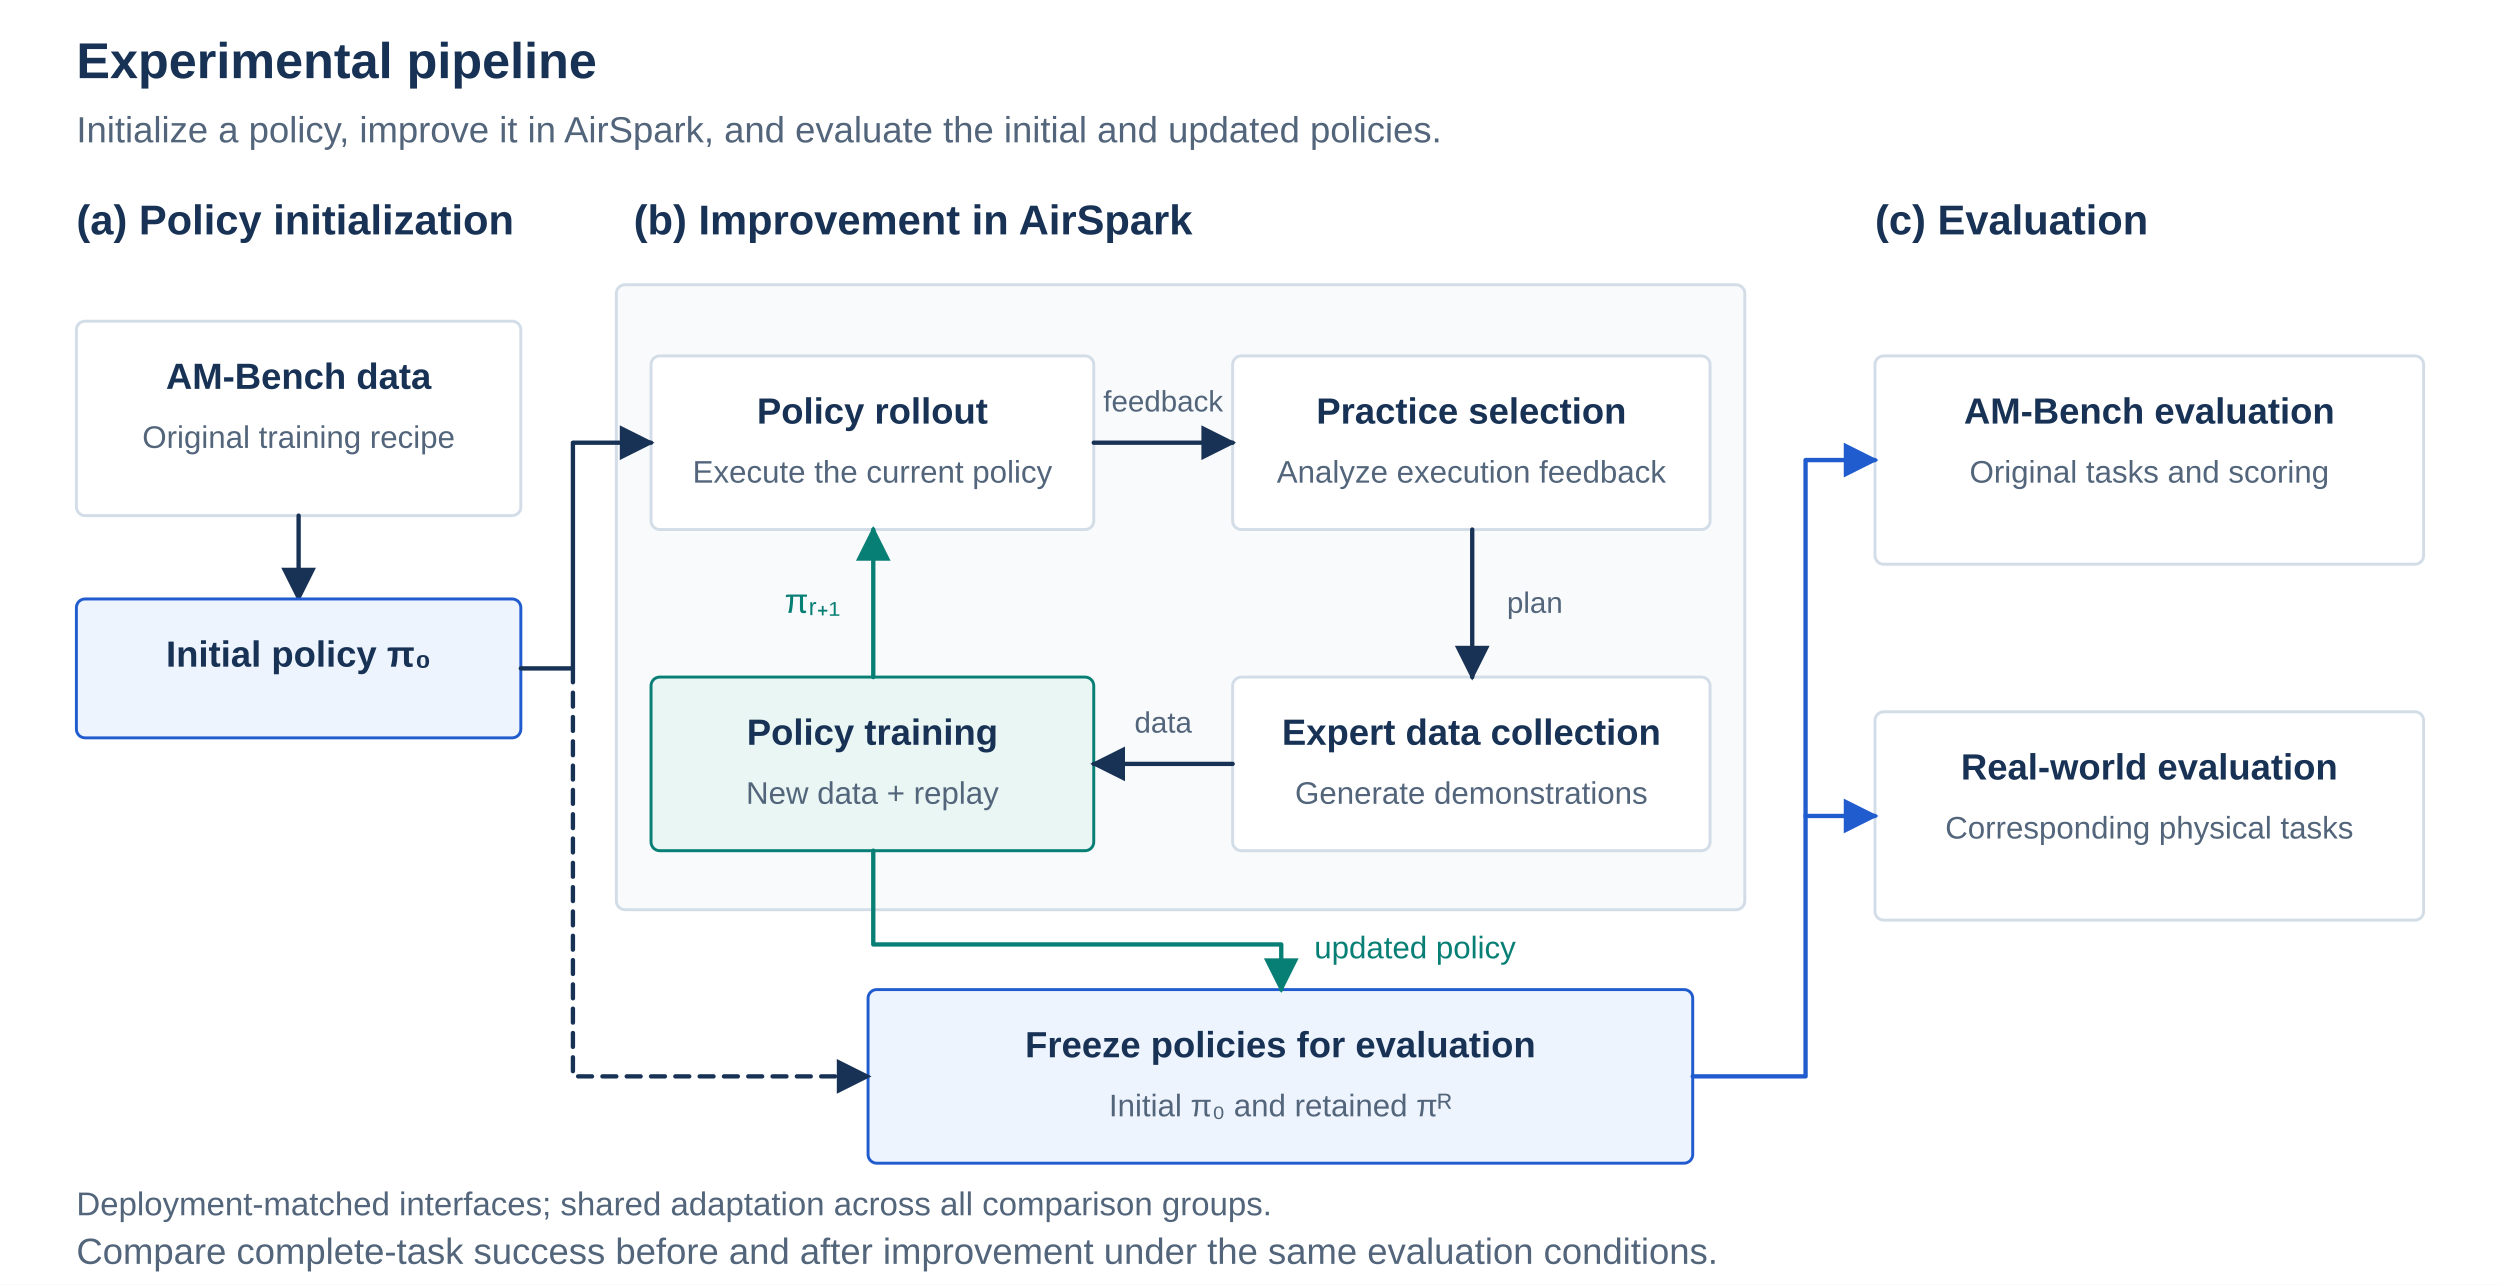
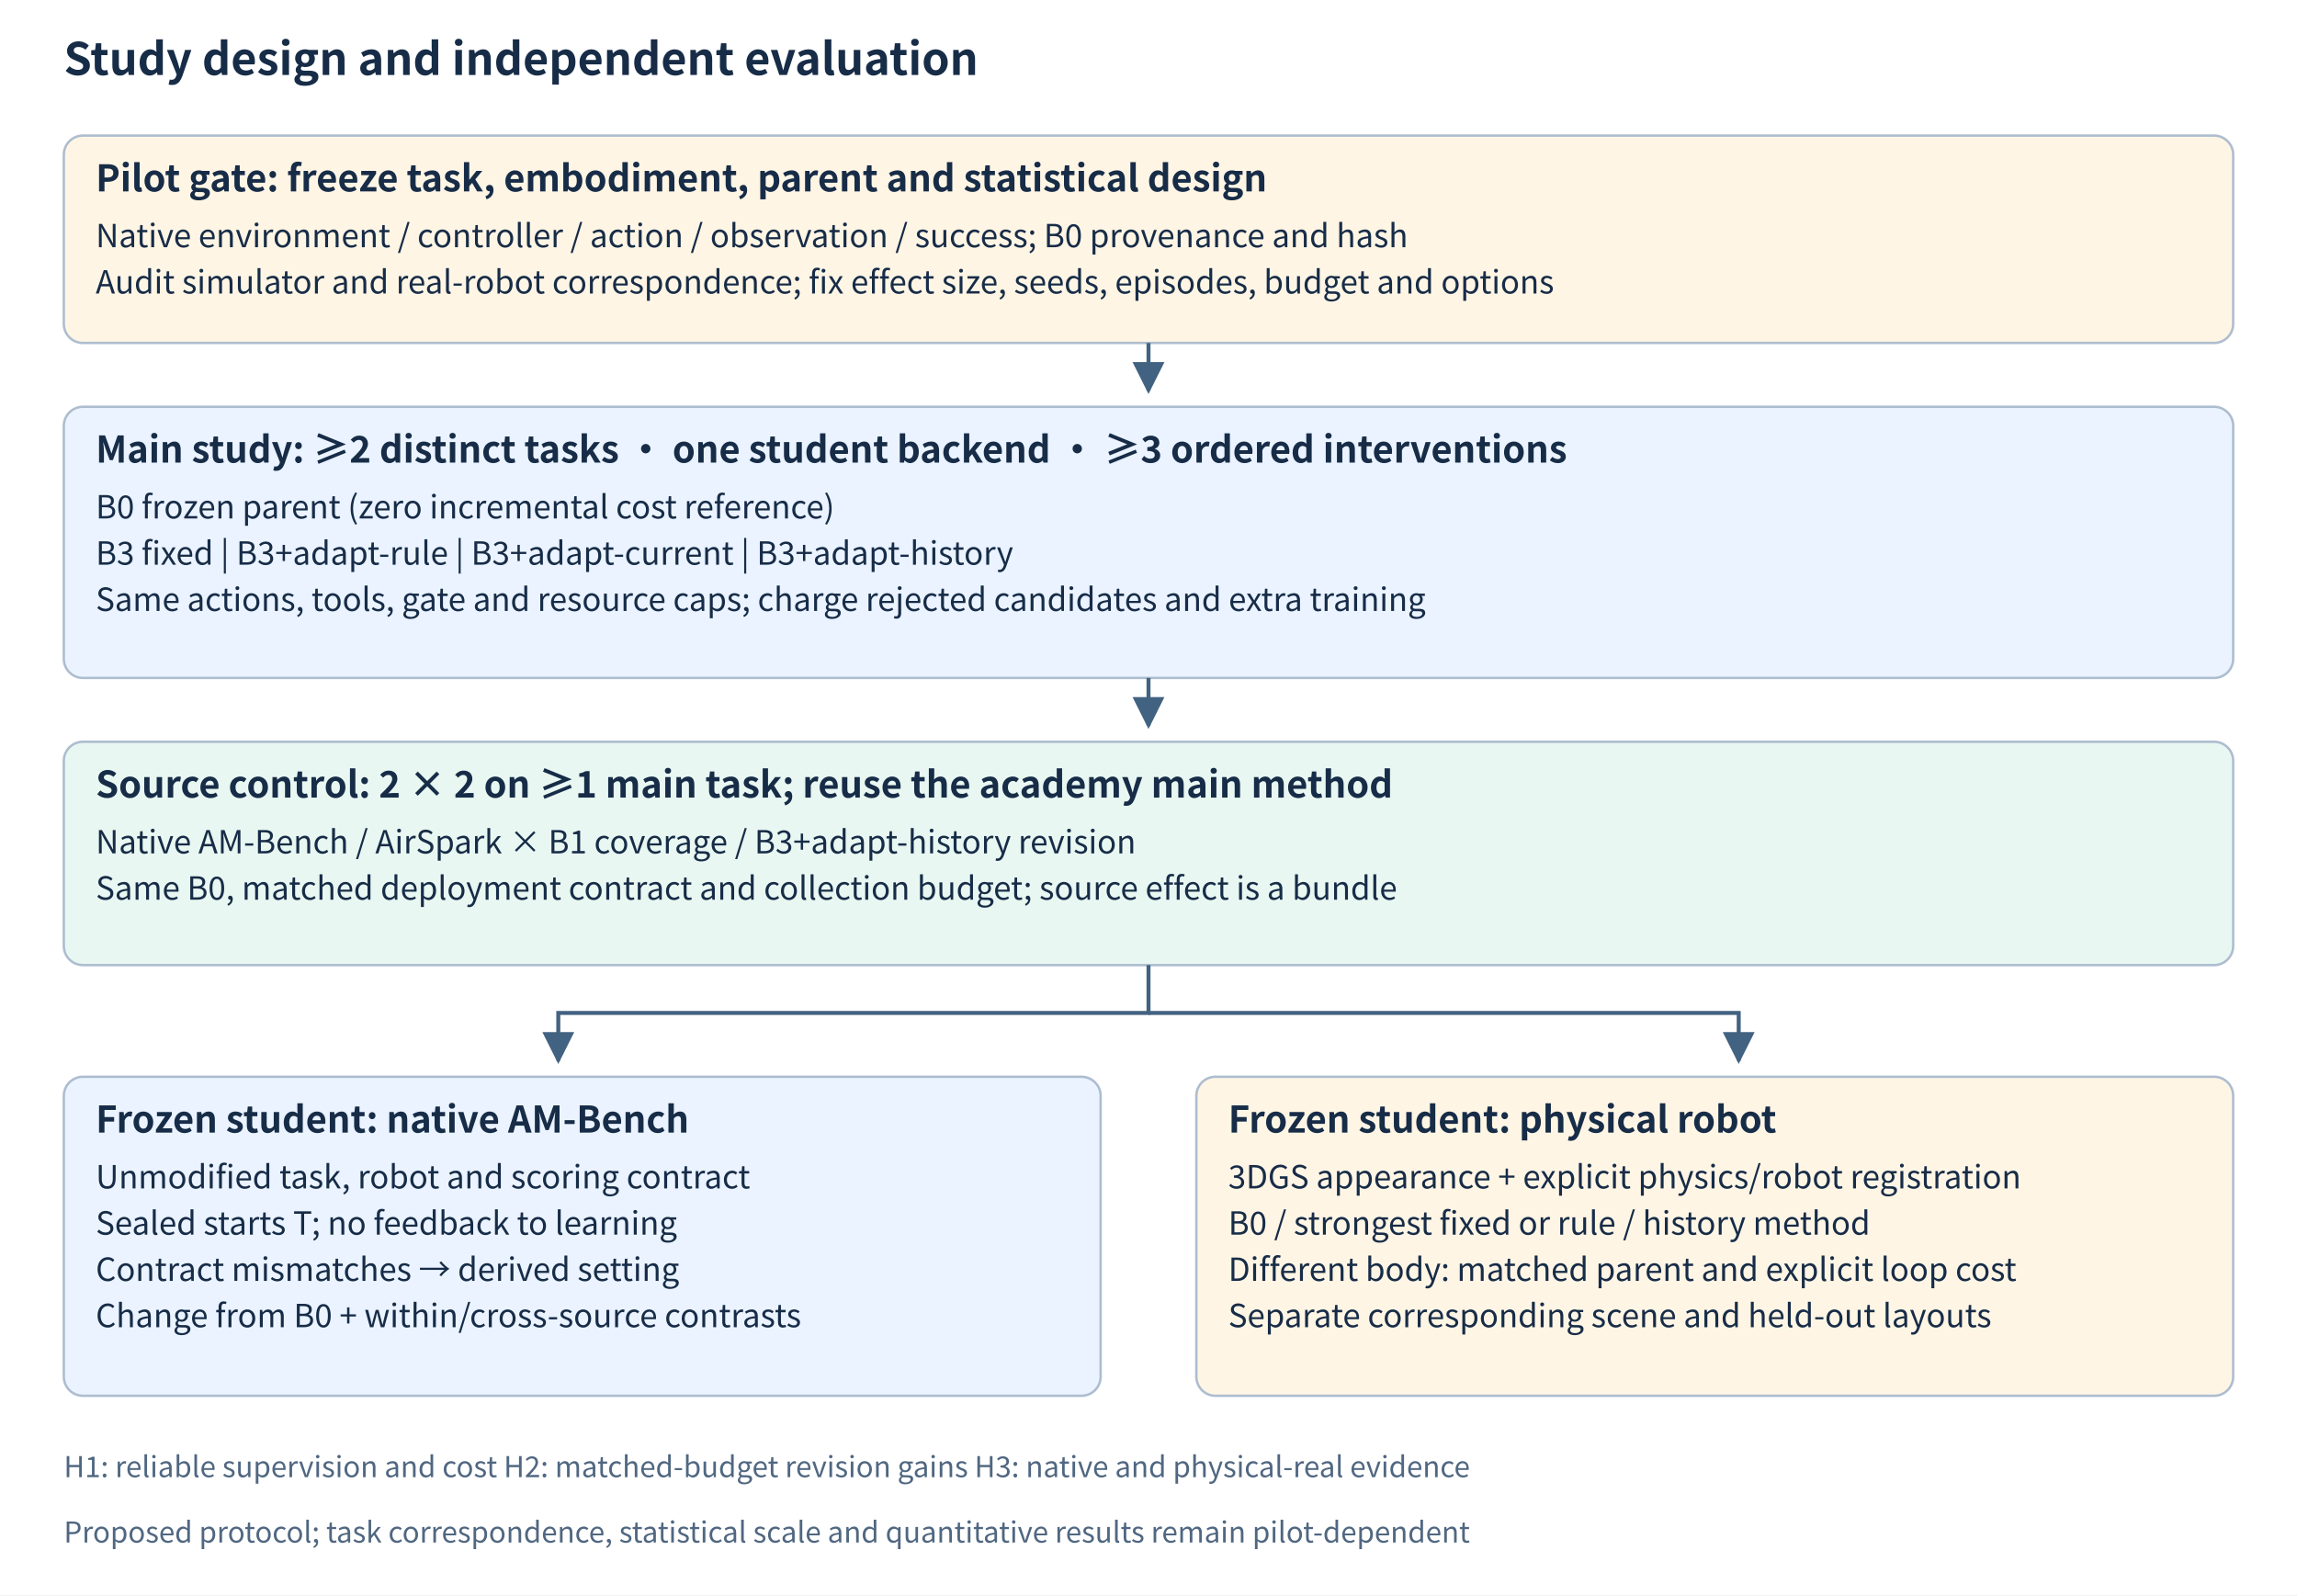
- <svg xmlns="http://www.w3.org/2000/svg" width="1440" height="740" viewBox="0 0 1440 740" role="img" aria-labelledby="title desc">
+ <svg xmlns="http://www.w3.org/2000/svg" width="1440" height="1000" viewBox="0 0 1440 1000" role="img">
  <defs>
-     <marker id="arrow-ink" viewBox="0 0 10 10" refX="9" refY="5" markerWidth="8" markerHeight="8" orient="auto-start-reverse">
-       <path d="M 0 0 L 10 5 L 0 10 z" fill="#183255" />
-     </marker>
-     <marker id="arrow-teal" viewBox="0 0 10 10" refX="9" refY="5" markerWidth="8" markerHeight="8" orient="auto-start-reverse">
-       <path d="M 0 0 L 10 5 L 0 10 z" fill="#087f75" />
-     </marker>
-     <marker id="arrow-blue" viewBox="0 0 10 10" refX="9" refY="5" markerWidth="8" markerHeight="8" orient="auto-start-reverse">
-       <path d="M 0 0 L 10 5 L 0 10 z" fill="#215cce" />
-     </marker>
-     <marker id="arrow-purple" viewBox="0 0 10 10" refX="9" refY="5" markerWidth="8" markerHeight="8" orient="auto-start-reverse">
-       <path d="M 0 0 L 10 5 L 0 10 z" fill="#7552a5" />
-     </marker>
-     <marker id="arrow-amber" viewBox="0 0 10 10" refX="9" refY="5" markerWidth="8" markerHeight="8" orient="auto-start-reverse">
-       <path d="M 0 0 L 10 5 L 0 10 z" fill="#94601b" />
+     <marker id="arrow" viewBox="0 0 10 10" refX="9" refY="5" markerWidth="8" markerHeight="8" orient="auto-start-reverse">
+       <path d="M0 0L10 5L0 10Z" fill="#426281" />
    </marker>
  </defs>
-   <g font-family="Arial, Helvetica, sans-serif">
-     <rect width="1440" height="100%" fill="white" />
-     <text x="44" y="45" fill="#183255" font-size="29" font-weight="700" text-anchor="start">Experimental pipeline</text>
-     <text x="44" y="82" fill="#52657b" font-size="21" font-weight="400" text-anchor="start">Initialize a policy, improve it in AirSpark, and evaluate the initial and updated policies.</text>
-     <text x="44" y="135" fill="#183255" font-size="24" font-weight="700" text-anchor="start">(a) Policy initialization</text>
-     <text x="365" y="135" fill="#183255" font-size="24" font-weight="700" text-anchor="start">(b) Improvement in AirSpark</text>
-     <text x="1080" y="135" fill="#183255" font-size="24" font-weight="700" text-anchor="start">(c) Evaluation</text>
-     <rect x="44" y="185" width="256" height="112" rx="5" fill="white" stroke="#d2dde8" stroke-width="1.7" />
-     <text x="172.0" y="224" fill="#183255" font-size="21" font-weight="600" text-anchor="middle">AM-Bench data</text>
-     <text x="172.0" y="258" fill="#52657b" font-size="18" font-weight="400" text-anchor="middle">Original training recipe</text>
-     <path d="M172 297 V345" fill="none" stroke="#183255" stroke-width="2.5" stroke-linejoin="round" stroke-linecap="round" marker-end="url(#arrow-ink)" />
-     <rect x="44" y="345" width="256" height="80" rx="5" fill="#eef4fd" stroke="#215cce" stroke-width="1.7" />
-     <text x="172.0" y="384" fill="#183255" font-size="21" font-weight="600" text-anchor="middle">Initial policy π₀</text>
-     <rect x="355" y="164" width="650" height="360" rx="5" fill="#f9fafb" stroke="#d2dde8" stroke-width="1.7" />
-     <rect x="375" y="205" width="255" height="100" rx="5" fill="white" stroke="#d2dde8" stroke-width="1.7" />
-     <text x="502.5" y="244" fill="#183255" font-size="21" font-weight="600" text-anchor="middle">Policy rollout</text>
-     <text x="502.5" y="278" fill="#52657b" font-size="18" font-weight="400" text-anchor="middle">Execute the current policy</text>
-     <rect x="710" y="205" width="275" height="100" rx="5" fill="white" stroke="#d2dde8" stroke-width="1.7" />
-     <text x="847.5" y="244" fill="#183255" font-size="21" font-weight="600" text-anchor="middle">Practice selection</text>
-     <text x="847.5" y="278" fill="#52657b" font-size="18" font-weight="400" text-anchor="middle">Analyze execution feedback</text>
-     <rect x="710" y="390" width="275" height="100" rx="5" fill="white" stroke="#d2dde8" stroke-width="1.7" />
-     <text x="847.5" y="429" fill="#183255" font-size="21" font-weight="600" text-anchor="middle">Expert data collection</text>
-     <text x="847.5" y="463" fill="#52657b" font-size="18" font-weight="400" text-anchor="middle">Generate demonstrations</text>
-     <rect x="375" y="390" width="255" height="100" rx="5" fill="#eaf6f3" stroke="#087f75" stroke-width="1.7" />
-     <text x="502.5" y="429" fill="#183255" font-size="21" font-weight="600" text-anchor="middle">Policy training</text>
-     <text x="502.5" y="463" fill="#52657b" font-size="18" font-weight="400" text-anchor="middle">New data + replay</text>
-     <path d="M300 385 H330 V255 H375" fill="none" stroke="#183255" stroke-width="2.5" stroke-linejoin="round" stroke-linecap="round" marker-end="url(#arrow-ink)" />
-     <path d="M630 255 H710" fill="none" stroke="#183255" stroke-width="2.5" stroke-linejoin="round" stroke-linecap="round" marker-end="url(#arrow-ink)" />
-     <text x="670" y="237" fill="#52657b" font-size="17" font-weight="400" text-anchor="middle">feedback</text>
-     <path d="M848 305 V390" fill="none" stroke="#183255" stroke-width="2.5" stroke-linejoin="round" stroke-linecap="round" marker-end="url(#arrow-ink)" />
-     <text x="868" y="353" fill="#52657b" font-size="17" font-weight="400" text-anchor="start">plan</text>
-     <path d="M710 440 H630" fill="none" stroke="#183255" stroke-width="2.5" stroke-linejoin="round" stroke-linecap="round" marker-end="url(#arrow-ink)" />
-     <text x="670" y="422" fill="#52657b" font-size="17" font-weight="400" text-anchor="middle">data</text>
-     <path d="M503 390 V305" fill="none" stroke="#087f75" stroke-width="2.5" stroke-linejoin="round" stroke-linecap="round" marker-end="url(#arrow-teal)" />
-     <text x="484" y="353" fill="#087f75" font-size="20" font-weight="400" text-anchor="end">πᵣ₊₁</text>
-     <rect x="500" y="570" width="475" height="100" rx="5" fill="#eef4fd" stroke="#215cce" stroke-width="1.7" />
-     <text x="737.5" y="609" fill="#183255" font-size="21" font-weight="600" text-anchor="middle">Freeze policies for evaluation</text>
-     <text x="737.5" y="643" fill="#52657b" font-size="18" font-weight="400" text-anchor="middle">Initial π₀ and retained πᴿ</text>
-     <path d="M330 385 V620 H500" fill="none" stroke="#183255" stroke-width="2.5" stroke-linejoin="round" stroke-linecap="round" marker-end="url(#arrow-ink)" stroke-dasharray="8 6" />
-     <path d="M503 490 V544 H738 V570" fill="none" stroke="#087f75" stroke-width="2.5" stroke-linejoin="round" stroke-linecap="round" marker-end="url(#arrow-teal)" />
-     <text x="757" y="552" fill="#087f75" font-size="18" font-weight="400" text-anchor="start">updated policy</text>
-     <rect x="1080" y="205" width="316" height="120" rx="5" fill="white" stroke="#d2dde8" stroke-width="1.7" />
-     <text x="1238.0" y="244" fill="#183255" font-size="21" font-weight="600" text-anchor="middle">AM-Bench evaluation</text>
-     <text x="1238.0" y="278" fill="#52657b" font-size="18" font-weight="400" text-anchor="middle">Original tasks and scoring</text>
-     <rect x="1080" y="410" width="316" height="120" rx="5" fill="white" stroke="#d2dde8" stroke-width="1.7" />
-     <text x="1238.0" y="449" fill="#183255" font-size="21" font-weight="600" text-anchor="middle">Real-world evaluation</text>
-     <text x="1238.0" y="483" fill="#52657b" font-size="18" font-weight="400" text-anchor="middle">Corresponding physical tasks</text>
-     <path d="M975 620 H1040 V265 H1080" fill="none" stroke="#215cce" stroke-width="2.5" stroke-linejoin="round" stroke-linecap="round" marker-end="url(#arrow-blue)" />
-     <path d="M1040 470 H1080" fill="none" stroke="#215cce" stroke-width="2.5" stroke-linejoin="round" stroke-linecap="round" marker-end="url(#arrow-blue)" />
-     <text x="44" y="700" fill="#52657b" font-size="19" font-weight="400" text-anchor="start">Deployment-matched interfaces; shared adaptation across all comparison groups.</text>
-     <text x="44" y="728" fill="#52657b" font-size="21" font-weight="400" text-anchor="start">Compare complete-task success before and after improvement under the same evaluation conditions.</text>
-   </g>
+   <rect width="1440" height="1000" fill="white" />
+   <style>text{font-family:"Microsoft YaHei","Noto Sans CJK SC",Arial,sans-serif;fill:#172c47}.title{font-size:28px;font-weight:700}.head{font-size:23px;font-weight:650}.body{font-size:20px}.small{font-size:18px;fill:#506781}</style>
+   <text x="40" y="47" class="title" text-anchor="start">Study design and independent evaluation</text>
+   <rect x="40" y="85" width="1360" height="130" rx="12" fill="#fff5e5" stroke="#adbdcf" stroke-width="1.5" />
+   <text x="60" y="120" class="head" text-anchor="start">Pilot gate: freeze task, embodiment, parent and statistical design</text>
+   <text x="60" y="155" class="body" text-anchor="start">Native environment / controller / action / observation / success; B0 provenance and hash</text>
+   <text x="60" y="184" class="body" text-anchor="start">Audit simulator and real-robot correspondence; fix effect size, seeds, episodes, budget and options</text>
+   <polyline points="720,215 720,245" fill="none" stroke="#426281" stroke-width="2.5" marker-end="url(#arrow)" />
+   <rect x="40" y="255" width="1360" height="170" rx="12" fill="#eaf3ff" stroke="#adbdcf" stroke-width="1.5" />
+   <text x="60" y="290" class="head" text-anchor="start">Main study: ≥2 distinct tasks · one student backend · ≥3 ordered interventions</text>
+   <text x="60" y="325" class="body" text-anchor="start">B0 frozen parent (zero incremental cost reference)</text>
+   <text x="60" y="354" class="body" text-anchor="start">B3 fixed | B3+adapt-rule | B3+adapt-current | B3+adapt-history</text>
+   <text x="60" y="383" class="body" text-anchor="start">Same actions, tools, gate and resource caps; charge rejected candidates and extra training</text>
+   <rect x="40" y="465" width="1360" height="140" rx="12" fill="#e9f7f2" stroke="#adbdcf" stroke-width="1.5" />
+   <text x="60" y="500" class="head" text-anchor="start">Source control: 2 × 2 on ≥1 main task; reuse the academy main method</text>
+   <text x="60" y="535" class="body" text-anchor="start">Native AM-Bench / AirSpark  ×  B1 coverage / B3+adapt-history revision</text>
+   <text x="60" y="564" class="body" text-anchor="start">Same B0, matched deployment contract and collection budget; source effect is a bundle</text>
+   <polyline points="720,425 720,455" fill="none" stroke="#426281" stroke-width="2.5" marker-end="url(#arrow)" />
+   <polyline points="720,605 720,635 350,635 350,665" fill="none" stroke="#426281" stroke-width="2.5" marker-end="url(#arrow)" />
+   <polyline points="720,635 1090,635 1090,665" fill="none" stroke="#426281" stroke-width="2.5" marker-end="url(#arrow)" />
+   <rect x="40" y="675" width="650" height="200" rx="12" fill="#eaf3ff" stroke="#adbdcf" stroke-width="1.5" />
+   <text x="60" y="710" class="head" text-anchor="start">Frozen student: native AM-Bench</text>
+   <text x="60" y="745" class="body" text-anchor="start">Unmodified task, robot and scoring contract</text>
+   <text x="60" y="774" class="body" text-anchor="start">Sealed starts T; no feedback to learning</text>
+   <text x="60" y="803" class="body" text-anchor="start">Contract mismatches → derived setting</text>
+   <text x="60" y="832" class="body" text-anchor="start">Change from B0 + within/cross-source contrasts</text>
+   <rect x="750" y="675" width="650" height="200" rx="12" fill="#fff5e5" stroke="#adbdcf" stroke-width="1.5" />
+   <text x="770" y="710" class="head" text-anchor="start">Frozen student: physical robot</text>
+   <text x="770" y="745" class="body" text-anchor="start">3DGS appearance + explicit physics/robot registration</text>
+   <text x="770" y="774" class="body" text-anchor="start">B0 / strongest fixed or rule / history method</text>
+   <text x="770" y="803" class="body" text-anchor="start">Different body: matched parent and explicit loop cost</text>
+   <text x="770" y="832" class="body" text-anchor="start">Separate corresponding scene and held-out layouts</text>
+   <text x="40" y="926" class="small" text-anchor="start">H1: reliable supervision and cost    H2: matched-budget revision gains    H3: native and physical-real evidence</text>
+   <text x="40" y="967" class="small" text-anchor="start">Proposed protocol; task correspondence, statistical scale and quantitative results remain pilot-dependent</text>
</svg>
